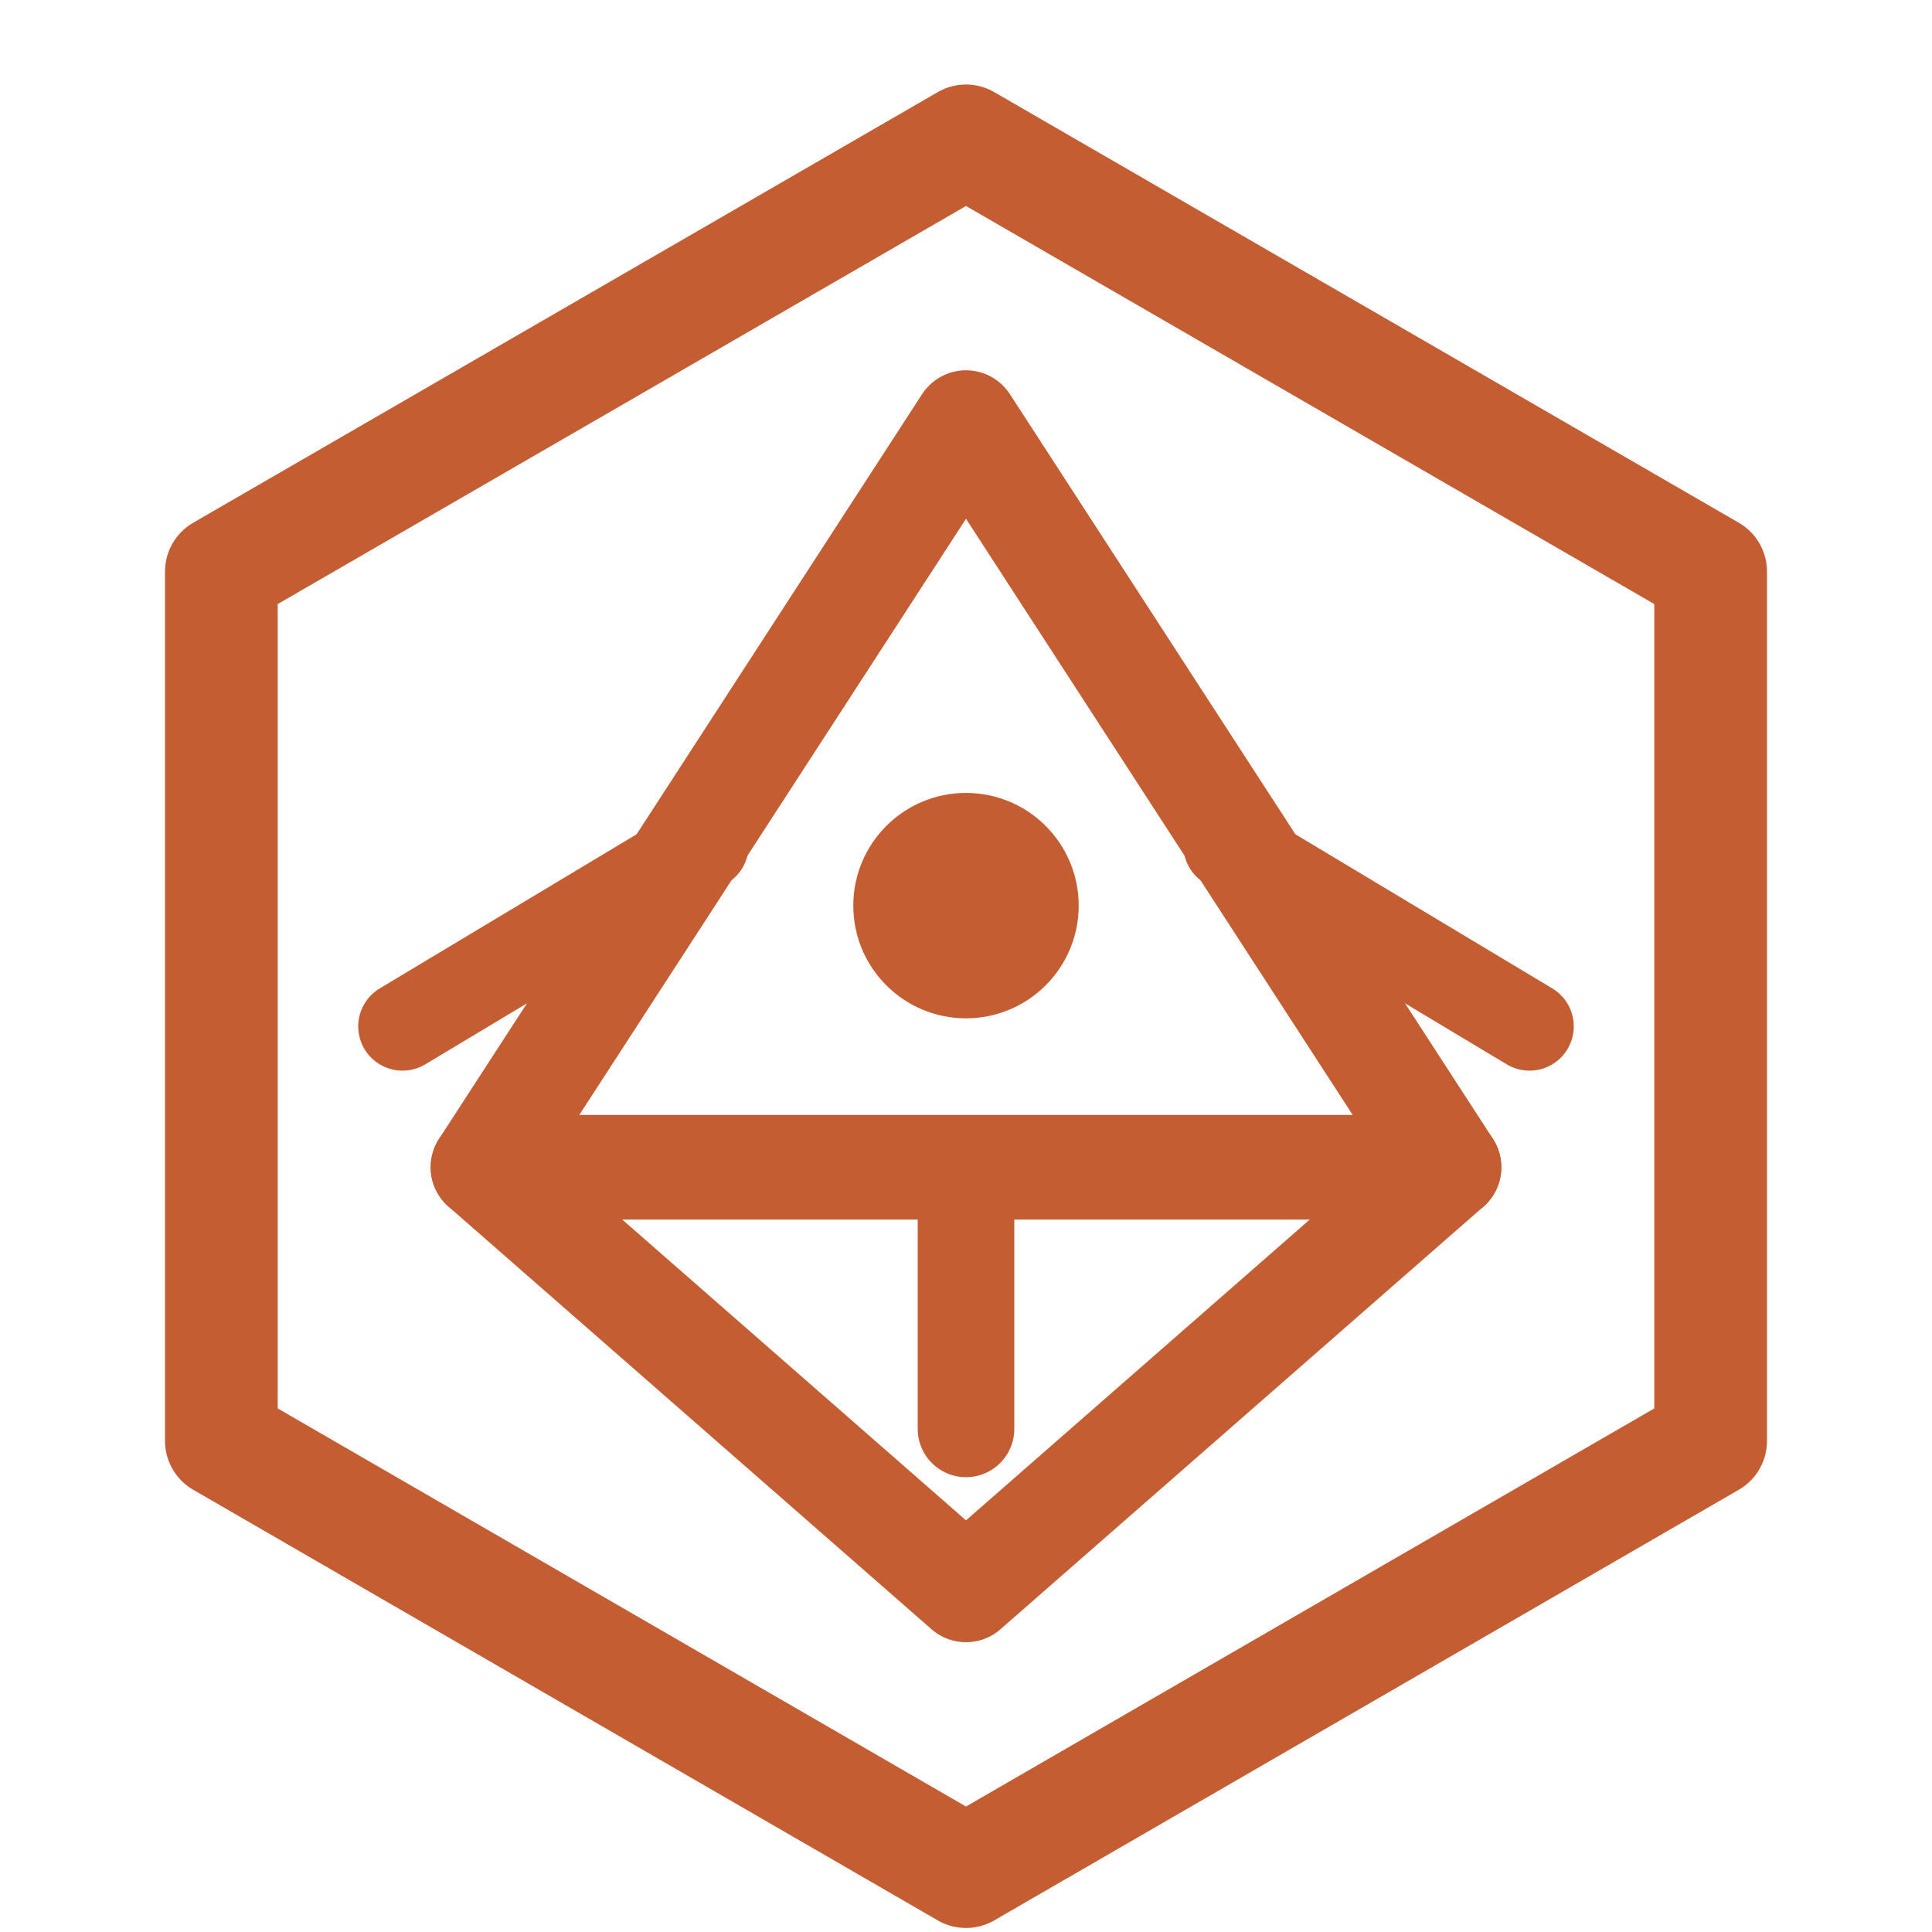
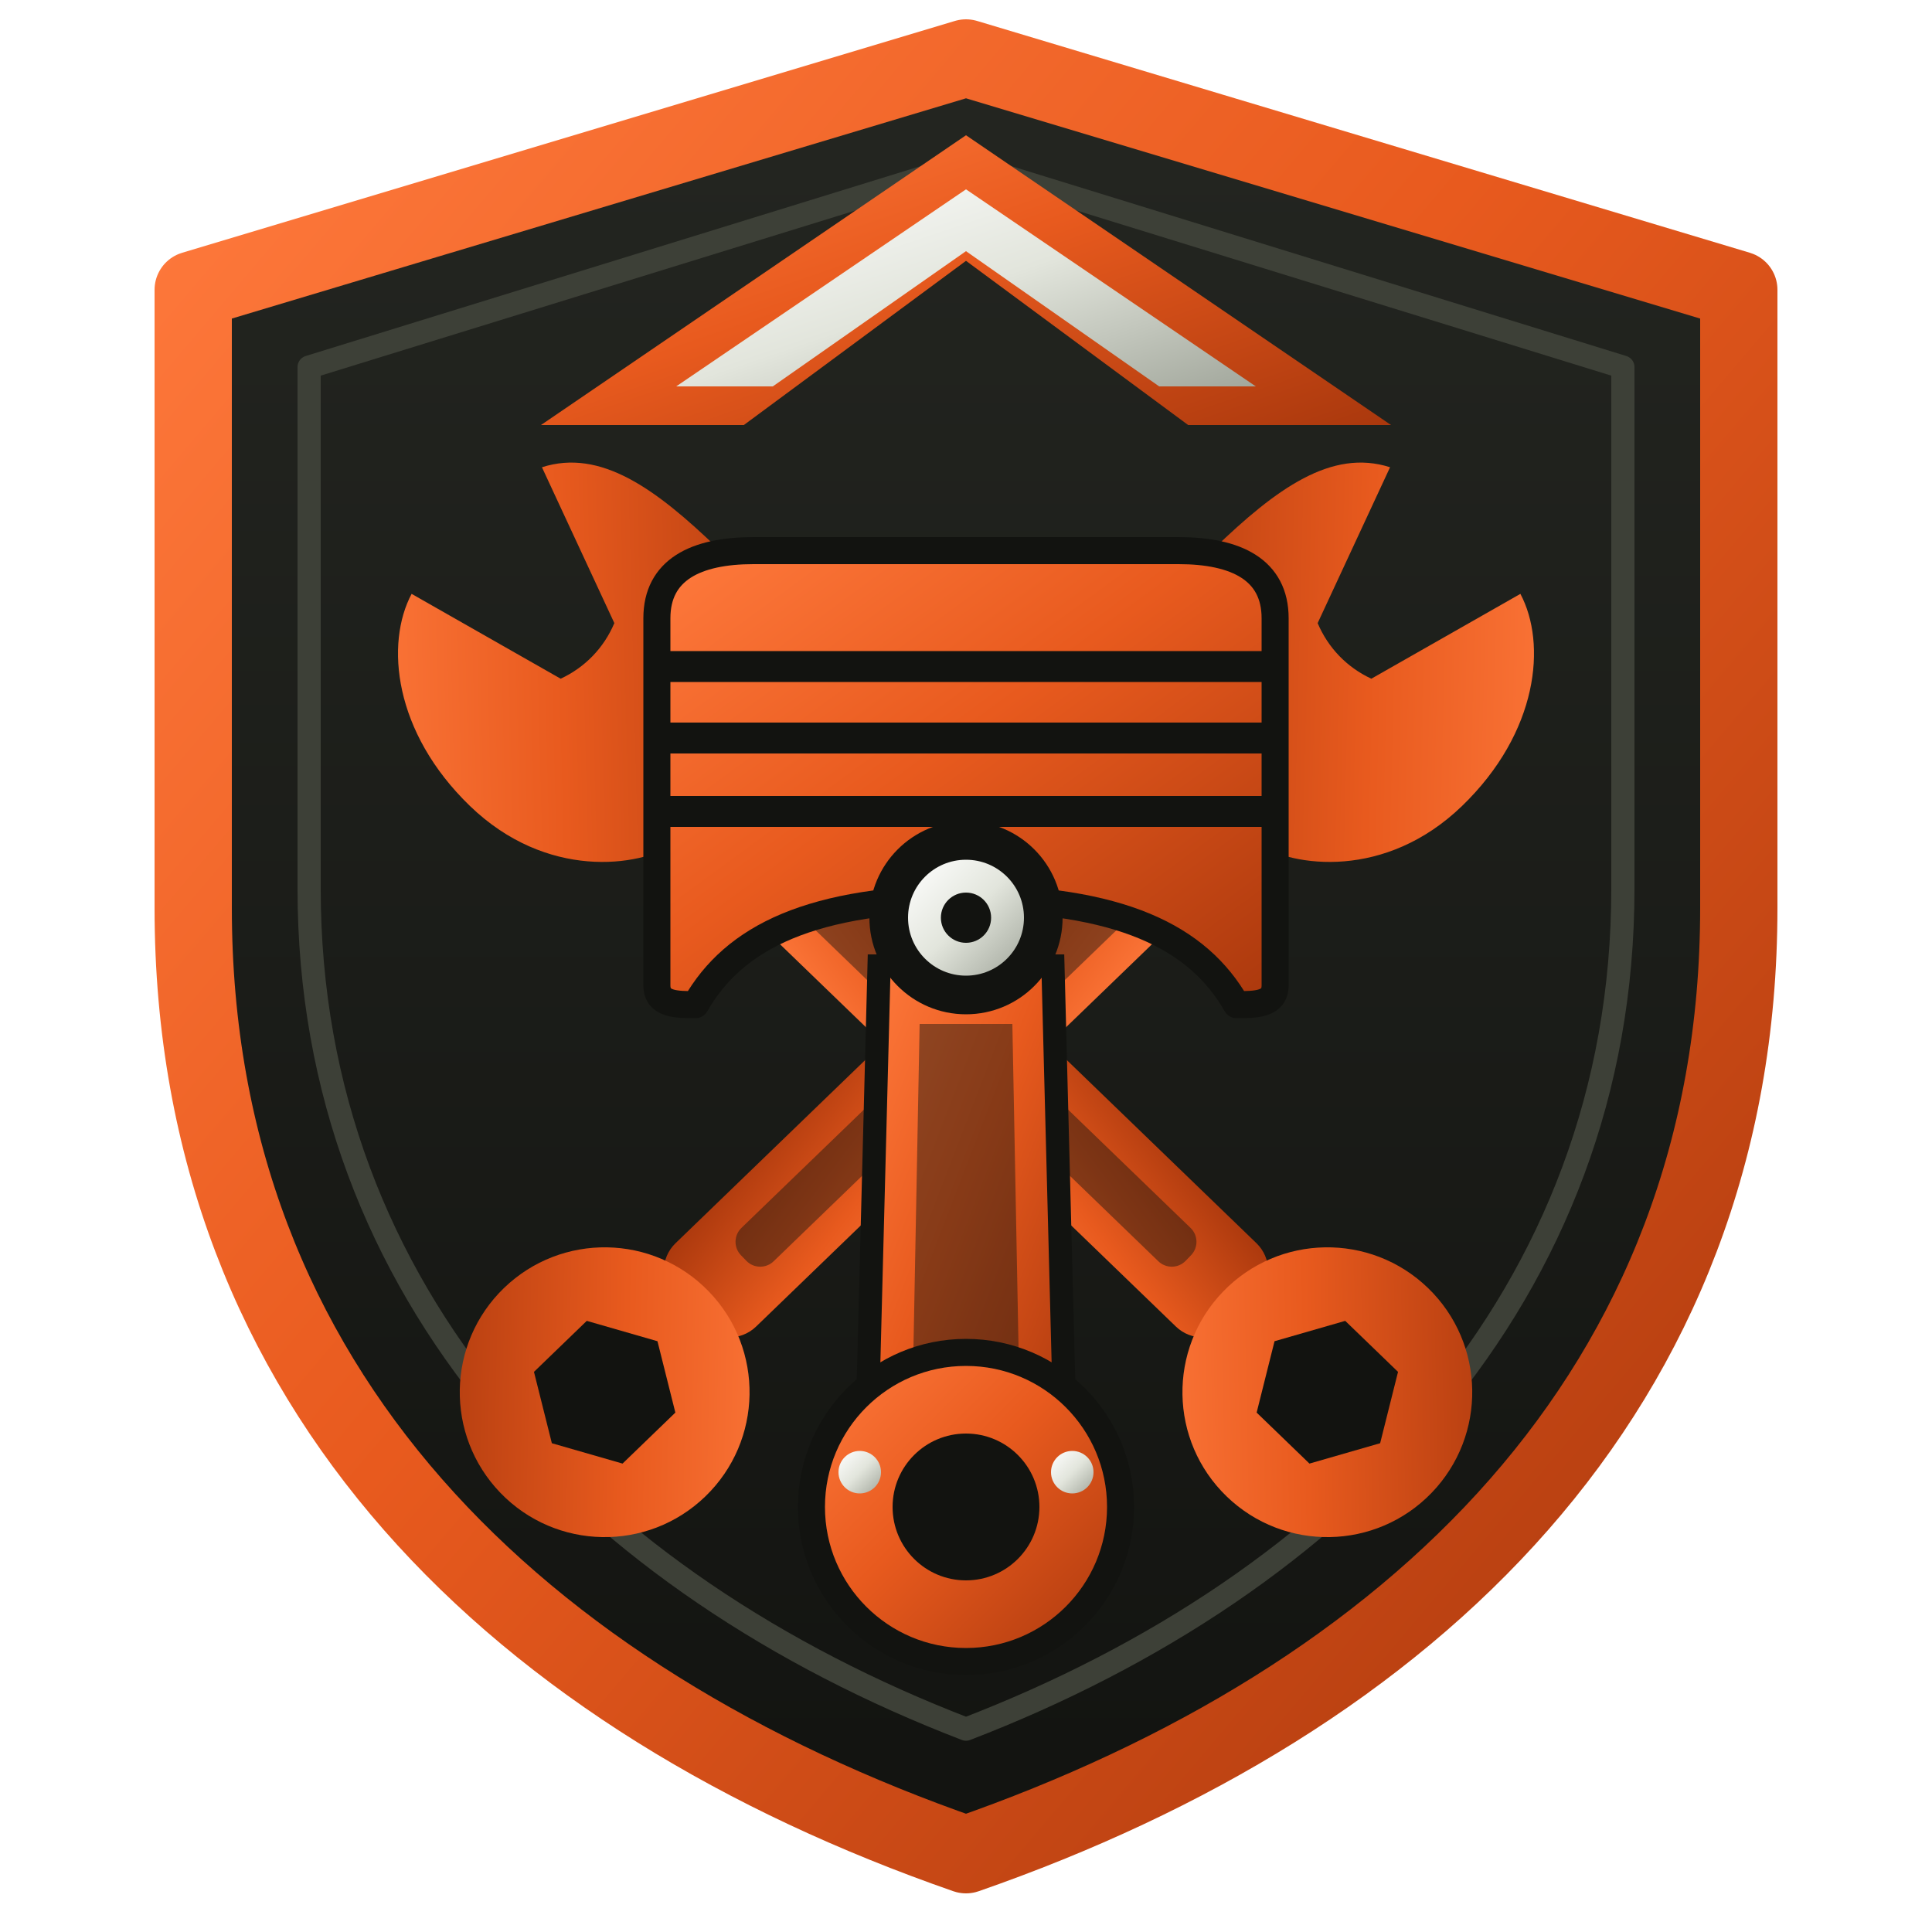
- <svg xmlns="http://www.w3.org/2000/svg" viewBox="0 0 48 48" role="img" aria-labelledby="title desc">
-   <g fill="none" stroke="#C45D32" stroke-linecap="round" stroke-linejoin="round">
-     <path d="M24 3.5 L42.5 14.2 V35.8 L24 46.5 L5.5 35.8 V14.2 Z" stroke-width="2.8" />
-     <path d="M24 10.5 L36 29 H12 Z" stroke-width="2.6" />
-     <path d="M12 29 L24 39.5 L36 29" stroke-width="2.6" />
-     <circle cx="24" cy="22.5" r="2.8" fill="#C45D32" stroke="none" />
-     <path d="M24 29 V35.5" stroke-width="2.4" />
-     <path d="M17.5 21 L10 25.5" stroke-width="2.2" />
-     <path d="M30.5 21 L38 25.5" stroke-width="2.2" />
+ <svg xmlns="http://www.w3.org/2000/svg" viewBox="0 0 100 100" role="img" aria-labelledby="logoTitle logoDesc">
+   <defs>
+     <linearGradient id="apexOrange" x1="0%" y1="0%" x2="100%" y2="100%">
+       <stop offset="0%" stop-color="#FF7A3D" />
+       <stop offset="45%" stop-color="#E85A1E" />
+       <stop offset="100%" stop-color="#AA380D" />
+     </linearGradient>
+     <linearGradient id="apexChrome" x1="0%" y1="0%" x2="100%" y2="100%">
+       <stop offset="0%" stop-color="#FFFFFF" />
+       <stop offset="50%" stop-color="#E2E5DC" />
+       <stop offset="100%" stop-color="#A2A79C" />
+     </linearGradient>
+     <linearGradient id="apexPlate" x1="0%" y1="0%" x2="0%" y2="100%">
+       <stop offset="0%" stop-color="#242621" />
+       <stop offset="100%" stop-color="#121310" />
+     </linearGradient>
+     <g id="wrench">
+       <rect x="-3" y="-18" width="6" height="38" rx="2" fill="url(#apexOrange)" />
+       <rect x="-1.2" y="-14" width="2.4" height="30" rx="1" fill="#121310" opacity="0.45" />
+       <path d="M -3 -18                C -5.2 -18.5, -9 -21.5, -9 -27                C -9 -32.5, -6 -36, -3.2 -36.8                L -1 -28.2                C 0.3 -27.7, 1.7 -27.7, 3 -28.2                L 6.2 -36.5                C 9 -35, 9.5 -31.5, 9.5 -27                C 9.5 -21.5, 5.2 -18.5, 3 -18                Z" fill="url(#apexOrange)" />
+       <circle cx="0" cy="26" r="7.5" fill="url(#apexOrange)" />
+       <polygon points="0,22.2 3.3,24.1 3.3,27.9 0,29.8 -3.3,27.9 -3.3,24.1" fill="#121310" />
+     </g>
+   </defs>
+   <path d="M 50 3             L 90 15             V 47             C 90 72, 73 88, 50 96             C 27 88, 10 72, 10 47             V 15             Z" fill="url(#apexPlate)" stroke="url(#apexOrange)" stroke-width="4" stroke-linejoin="round" />
+   <path d="M 50 8.5             L 84 19             V 46             C 84 67, 69.5 82, 50 89.5             C 30.5 82, 16 67, 16 46             V 19             Z" fill="none" stroke="#3D4037" stroke-width="1.2" stroke-linejoin="round" />
+   <g id="apex-chevron">
+     <polygon points="50,7 72,22 61.5,22 50,13.5 38.5,22 28,22" fill="url(#apexOrange)" />
+     <polygon points="50,9.8 65,20 60,20 50,13 40,20 35,20" fill="url(#apexChrome)" />
+   </g>
+   <g transform="translate(50, 54) rotate(-46)">
+     <use href="#wrench" />
+   </g>
+   <g transform="translate(50, 54) scale(-1, 1) rotate(-46)">
+     <use href="#wrench" />
+   </g>
+   <g id="piston" transform="translate(50, 54)">
+     <path d="M -4.5 -4 L -5.2 23 L 5.2 23 L 4.5 -4 Z" fill="url(#apexOrange)" stroke="#121310" stroke-width="1.2" />
+     <path d="M -2.4 -1 L -2.8 20 L 2.8 20 L 2.4 -1 Z" fill="#121310" opacity="0.45" />
+     <circle cx="0" cy="24" r="8" fill="url(#apexOrange)" stroke="#121310" stroke-width="1.4" />
+     <circle cx="0" cy="24" r="3.8" fill="#121310" />
+     <circle cx="-5.5" cy="22.2" r="1.1" fill="url(#apexChrome)" />
+     <circle cx="5.5" cy="22.2" r="1.1" fill="url(#apexChrome)" />
+     <path d="M -16 -22               C -16 -24.5, -14 -25.5, -11 -25.5               L 11 -25.5               C 14 -25.5, 16 -24.5, 16 -22               L 16 -3               C 16 -2, 15 -2, 14 -2               C 12 -5.5, 8 -7.5, 0 -7.5               C -8 -7.5, -12 -5.5, -14 -2               C -15 -2, -16 -2, -16 -3               Z" fill="url(#apexOrange)" stroke="#121310" stroke-width="1.4" stroke-linejoin="round" />
+     <line x1="-16" y1="-19.5" x2="16" y2="-19.5" stroke="#121310" stroke-width="1.6" />
+     <line x1="-16" y1="-15.8" x2="16" y2="-15.8" stroke="#121310" stroke-width="1.6" />
+     <line x1="-16" y1="-12" x2="16" y2="-12" stroke="#121310" stroke-width="1.6" />
+     <circle cx="0" cy="-6.5" r="5" fill="#121310" />
+     <circle cx="0" cy="-6.5" r="3" fill="url(#apexChrome)" />
+     <circle cx="0" cy="-6.5" r="1.3" fill="#121310" />
  </g>
</svg>
